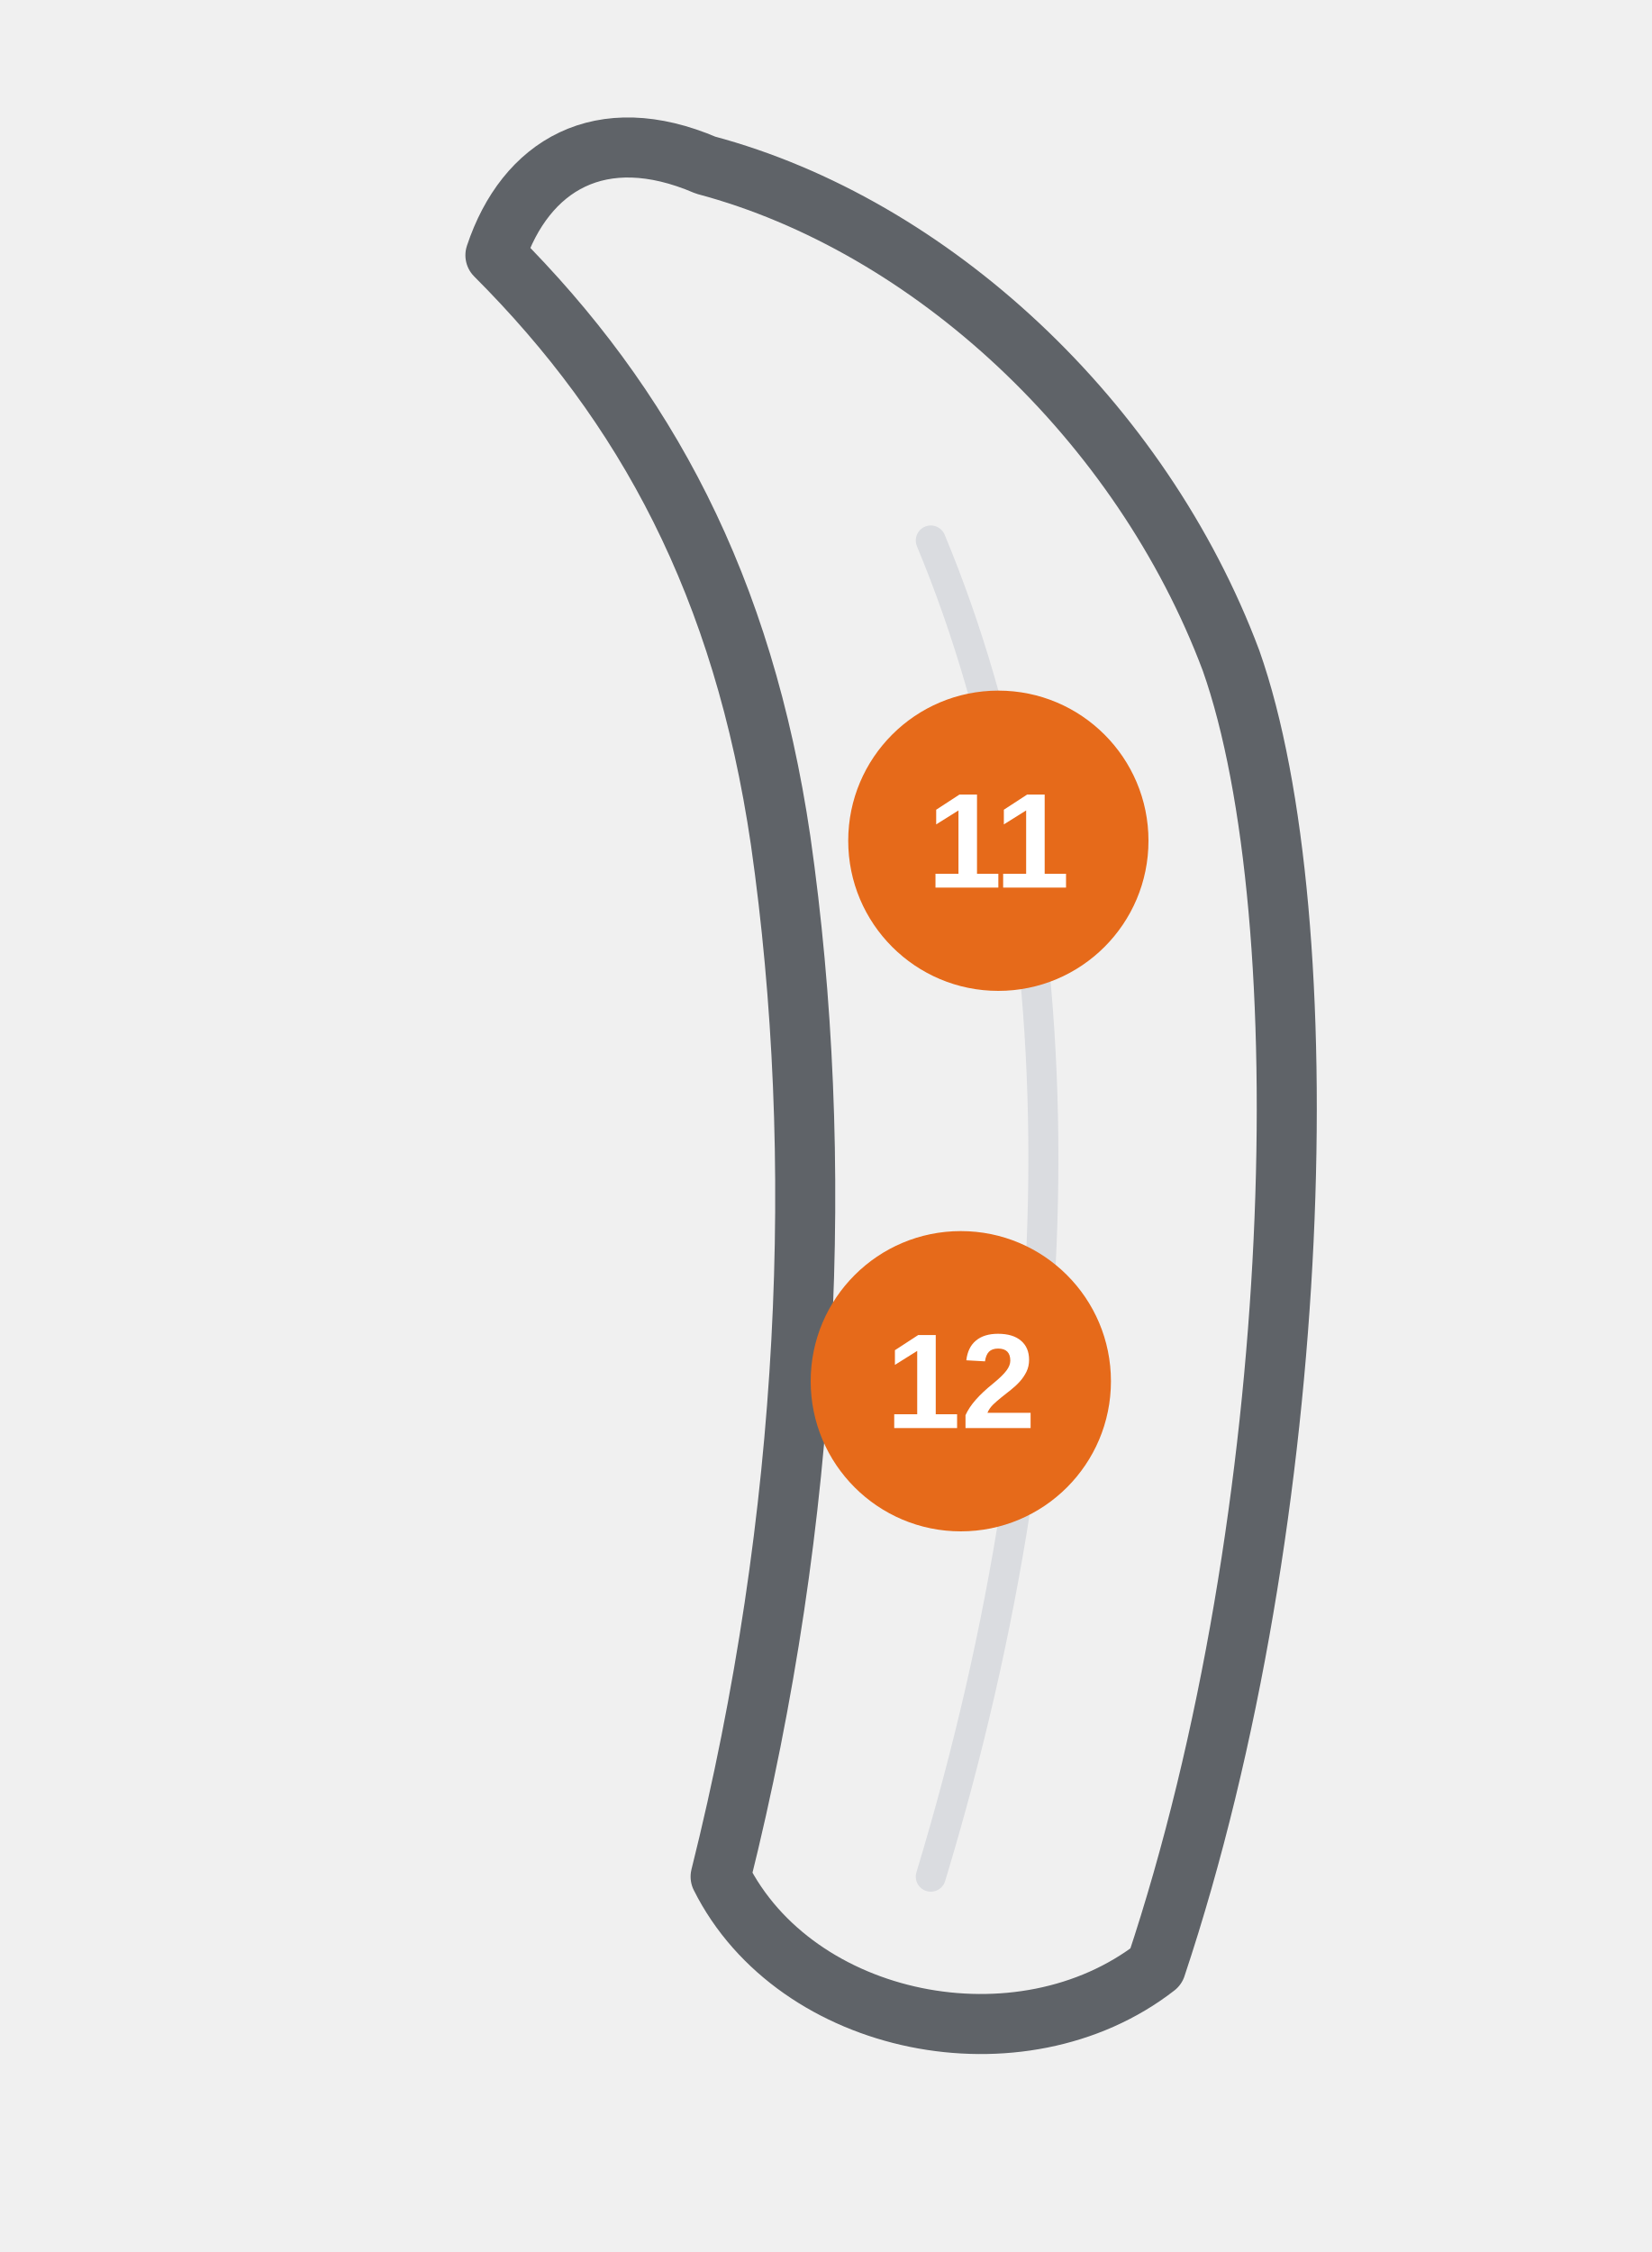
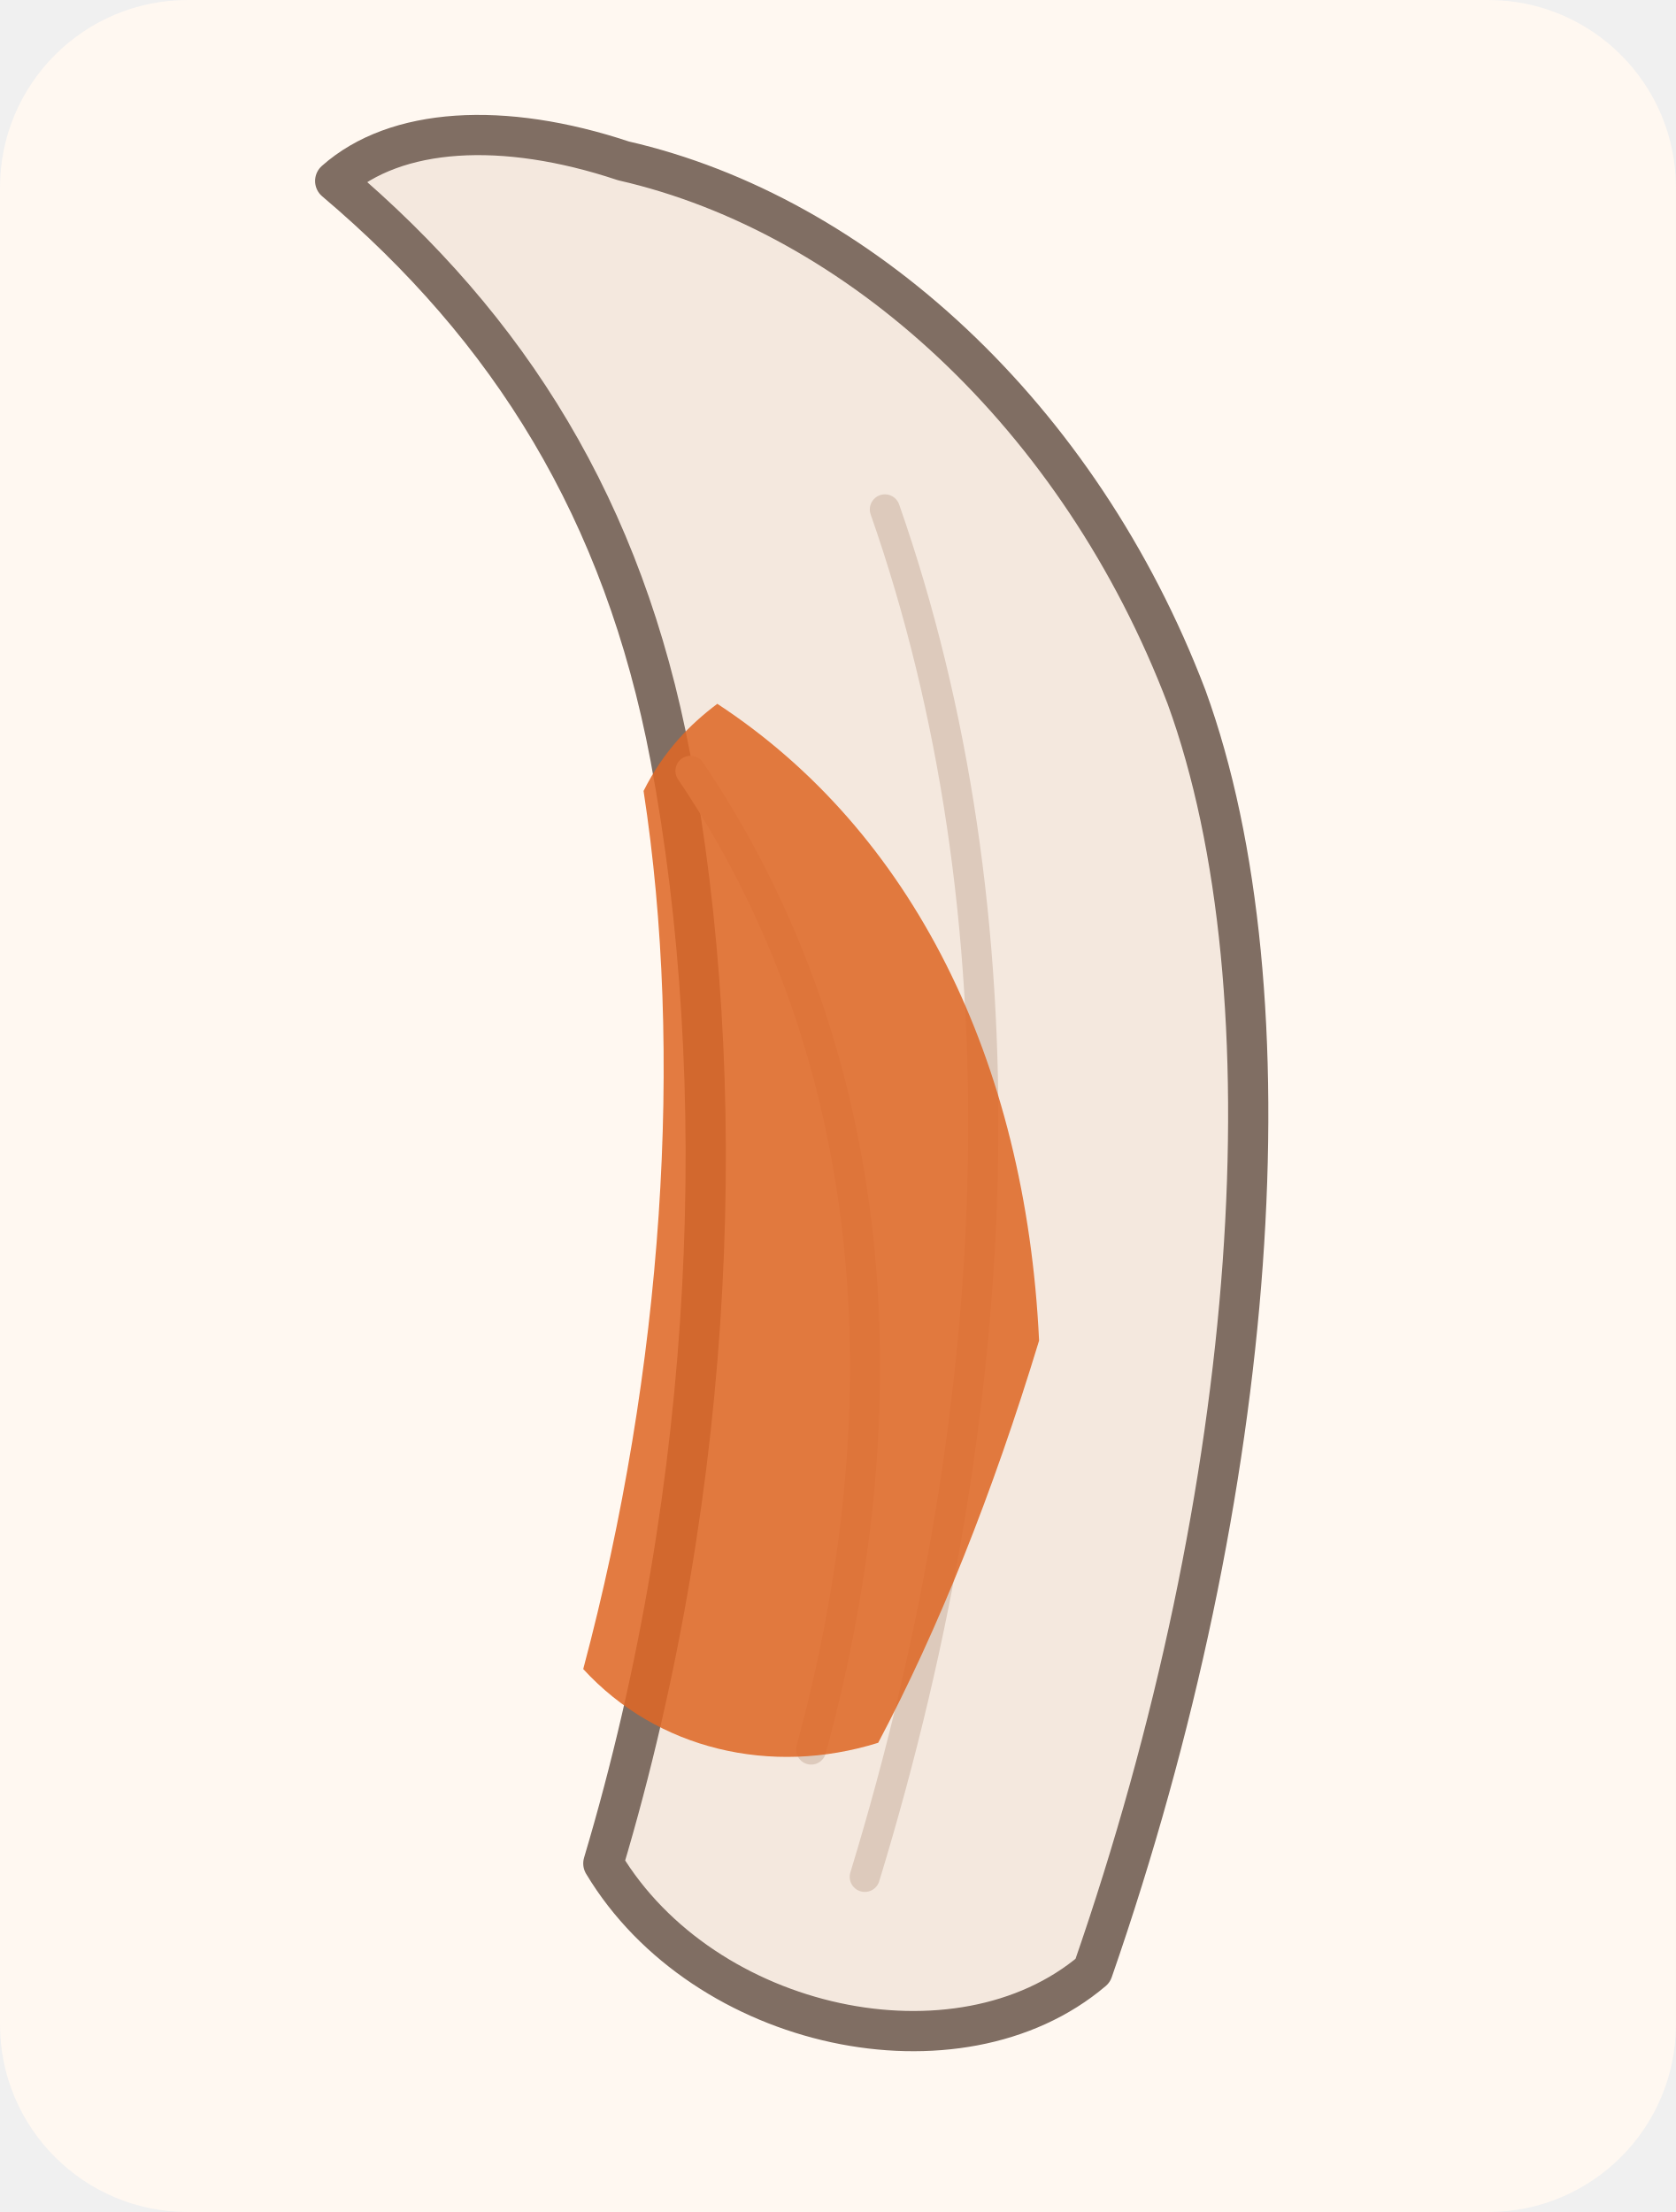
- <svg xmlns="http://www.w3.org/2000/svg" viewBox="0 0 220 300">
-   <path d="M94 22c30 8 58 34 70 66 12 34 10 114-10 174-18 14-48 8-58-12 12-48 14-96 8-138-5-34-18-58-38-78 4-12 14-18 28-12Z" fill="none" stroke="#5F6368" stroke-width="8" stroke-linejoin="round" />
-   <path d="M124 72c20 48 20 112 0 178" fill="none" stroke="#DADCE0" stroke-width="4" stroke-linecap="round" />
-   <g fill="#E66A1A">
-     <circle id="arm_right_posterior_upper" cx="133" cy="112" r="20" />
-     <circle id="arm_right_posterior_lower" cx="128" cy="184" r="20" />
-   </g>
-   <g fill="#FFFFFF" font-family="Arial, sans-serif" font-size="18" font-weight="700" text-anchor="middle" dominant-baseline="central">
-     <text x="133" y="112">11</text>
-     <text x="128" y="184">12</text>
-   </g>
+ <svg xmlns="http://www.w3.org/2000/svg" viewBox="0 0 250 330" role="img" aria-label="Braço direito detalhado">
+   <rect width="250" height="330" rx="28" fill="#FFF8F1" />
+   <path d="M93 24c35 8 68 38 84 80 16 44 11 118-14 190-20 17-58 9-73-16 17-57 19-117 10-165-7-37-24-64-50-86 9-8 25-9 43-3Z" fill="#F4E8DE" stroke="#806E63" stroke-width="6" stroke-linejoin="round" />
+   <path d="M132 76c21 60 19 132-3 204M103 115c27 40 33 91 18 146" fill="none" stroke="#DDCABC" stroke-width="4.5" stroke-linecap="round" />
+   <path d="M107 105c29 19 46 53 48 95-7 23-15 43-24 60-16 5-33 1-44-11 12-45 15-92 9-131 3-6 7-10 11-13Z" fill="#DF6725" opacity=".86" />
</svg>
